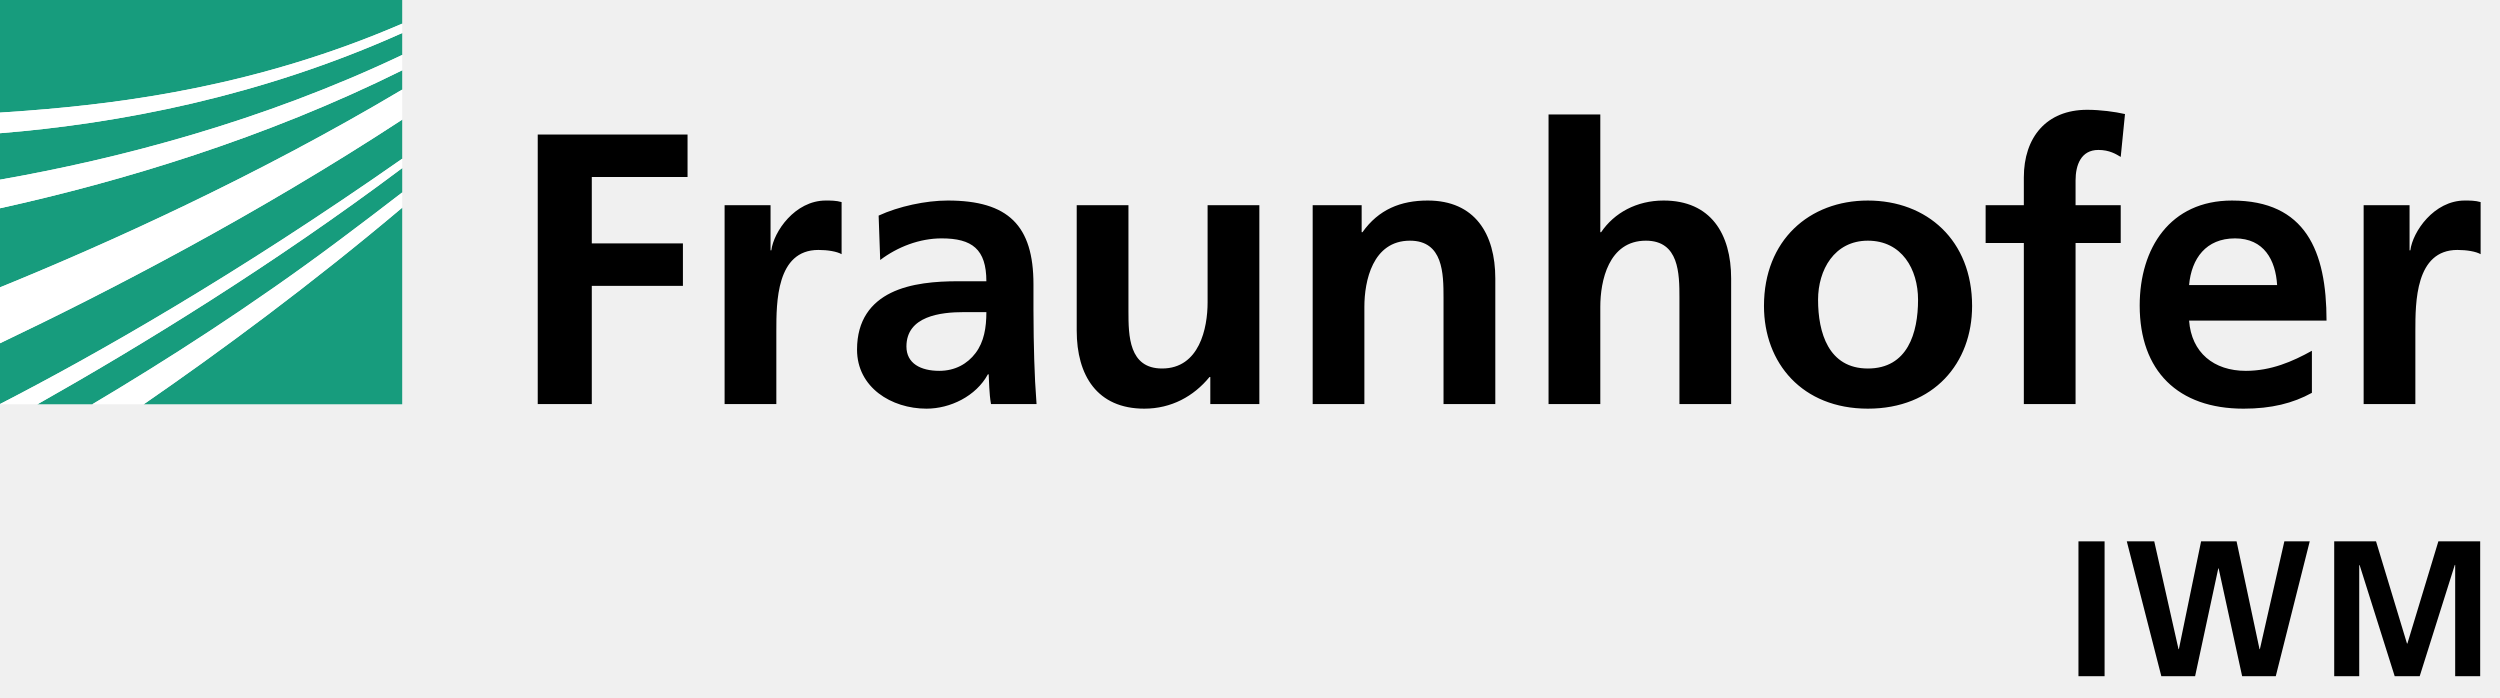
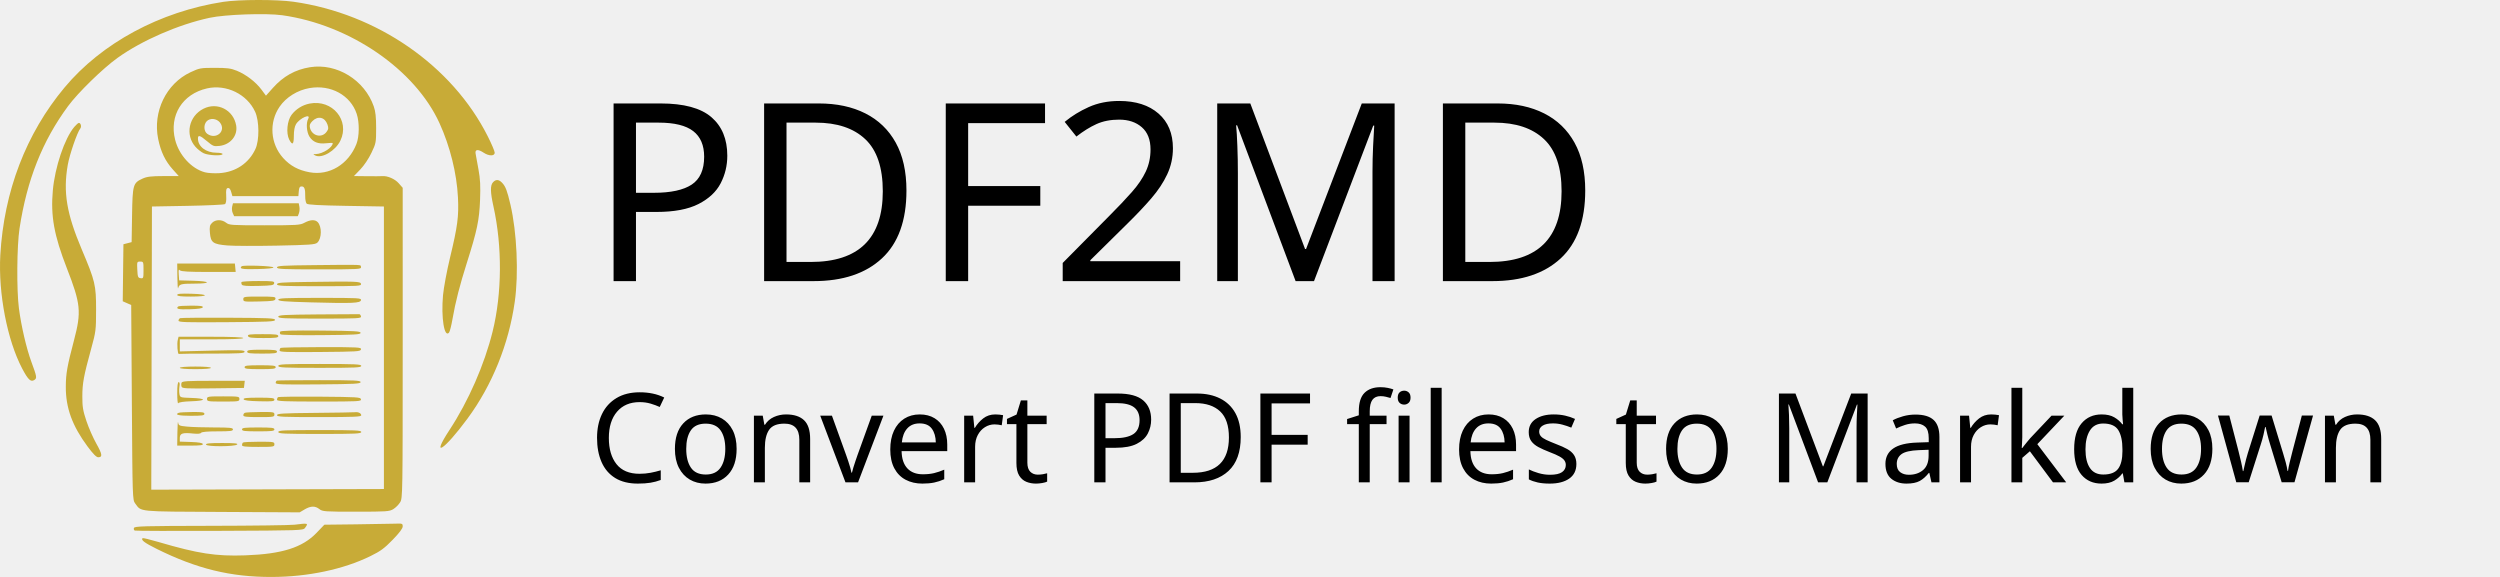
- <svg xmlns="http://www.w3.org/2000/svg" version="1.1" id="Ebene_1" x="0px" y="0px" width="258px" height="72px" viewBox="0 0 258 72" style="enable-background:new 0 0 258 72;" xml:space="preserve">
-   <style type="text/css">
- 
- 	.st0{fill:#179C7D;}
- 	.st1{fill:#FFFFFF;}
- 
- </style>
-   <g>
-     <path class="st0" d="M0,41.697c9.874-5.083,24.338-13.302,41.507-25.317v-4.033C26.396,22.233,11.031,30.171,0,35.422V41.697z" />
-     <path class="st0" d="M0,29.654c10.994-4.479,26.36-11.399,41.507-20.408V7.255C27.271,14.317,12.48,18.737,0,21.493V29.654z" />
-     <path class="st0" d="M41.507,41.717V21.432c-9.45,7.966-18.809,14.864-26.67,20.285H41.507z" />
-     <path class="st0" d="M9.53,41.717c7.465-4.432,16.526-10.215,25.55-16.974c2.105-1.578,4.255-3.203,6.428-4.883v-2.514   C28.151,27.359,14.519,35.706,3.869,41.717H9.53z" />
-     <path class="st0" d="M0,18.542c12.14-2.135,26.993-5.976,41.507-12.874V3.407C26.881,9.973,12.242,12.757,0,13.748V18.542z" />
-     <path class="st0" d="M0,0v11.62c0.907-0.056,1.831-0.121,2.775-0.194c10.093-0.776,23.867-2.56,38.732-8.987V0H0z" />
-     <g>
-       <g>
-         <path class="st1" d="M0,11.62v2.128c12.242-0.991,26.881-3.775,41.507-10.341V2.439C26.643,8.866,12.868,10.65,2.775,11.426     C1.831,11.5,0.907,11.564,0,11.62z" />
-       </g>
-     </g>
-     <g>
-       <g>
-         <path class="st1" d="M0,21.493c12.48-2.756,27.271-7.176,41.507-14.238V5.669C26.993,12.566,12.14,16.407,0,18.542V21.493z" />
-       </g>
-     </g>
-     <g>
-       <g>
-         <path class="st1" d="M0,35.422c11.031-5.251,26.396-13.189,41.507-23.075V9.246C26.36,18.255,10.994,25.175,0,29.654V35.422z" />
-       </g>
-     </g>
-     <g>
-       <g>
-         <path class="st1" d="M9.53,41.717h5.308c7.861-5.42,17.22-12.319,26.67-20.285V19.86c-2.173,1.68-4.322,3.305-6.428,4.883     C26.056,31.502,16.995,37.285,9.53,41.717z" />
-       </g>
-     </g>
-     <g>
-       <g>
-         <path class="st1" d="M0,41.717h3.869c10.65-6.011,24.282-14.357,37.638-24.371V16.38C24.338,28.396,9.874,36.614,0,41.697V41.717     z" />
-       </g>
-     </g>
-   </g>
-   <path d="M243.927,41.697h5.338v-7.534c0-2.947,0-8.369,4.34-8.369c0.957,0,1.916,0.158,2.395,0.439v-5.378  c-0.562-0.16-1.119-0.16-1.635-0.16c-3.188,0-5.379,3.23-5.617,5.138h-0.082v-4.658h-4.738V41.697z M238.587,36.199  c-1.994,1.114-4.223,2.073-6.816,2.073c-3.301,0-5.613-1.873-5.857-5.185h14.184c0-7.172-2.148-12.391-9.762-12.391  c-6.371,0-9.52,4.9-9.52,10.838c0,6.738,3.941,10.641,10.719,10.641c2.871,0,5.096-0.557,7.053-1.635V36.199z M225.913,29.422  c0.244-2.75,1.752-4.821,4.742-4.821s4.188,2.232,4.344,4.821H225.913z M208.86,41.697h5.338v-16.62h4.66v-3.903h-4.66v-2.551  c0-1.593,0.561-3.149,2.355-3.149c1.154,0,1.832,0.44,2.305,0.72l0.441-4.424c-1.033-0.239-2.549-0.439-3.904-0.439  c-4.225,0-6.535,2.869-6.535,6.973v2.87h-3.943v3.903h3.943V41.697z M187.624,30.935c0-3.068,1.672-6.097,5.141-6.097  c3.508,0,5.178,2.95,5.178,6.097c0,3.429-1.072,7.095-5.178,7.095C188.696,38.029,187.624,34.322,187.624,30.935 M182.042,31.576  c0,5.893,3.949,10.598,10.723,10.598c6.812,0,10.756-4.705,10.756-10.598c0-6.776-4.656-10.88-10.756-10.88  C186.708,20.695,182.042,24.8,182.042,31.576 M159.81,41.697h5.342V31.652c0-2.628,0.836-6.814,4.703-6.814  c3.426,0,3.463,3.389,3.463,5.898v10.961h5.336V28.744c0-4.622-2.111-8.049-6.969-8.049c-2.789,0-5.1,1.276-6.449,3.268h-0.084  V11.811h-5.342V41.697z M135.468,41.697h5.336V31.652c0-2.628,0.84-6.814,4.703-6.814c3.426,0,3.465,3.389,3.465,5.898v10.961h5.344  V28.744c0-4.622-2.115-8.049-6.975-8.049c-2.789,0-5.062,0.918-6.734,3.268h-0.084v-2.789h-5.055V41.697z M129.966,21.175h-5.342  v10.042c0,2.627-0.836,6.812-4.701,6.812c-3.427,0-3.467-3.389-3.467-5.899V21.175h-5.339v12.95c0,4.621,2.112,8.049,6.973,8.049  c2.788,0,5.101-1.273,6.733-3.268h0.081v2.791h5.061V21.175z M93.544,35.759c0-3.15,3.546-3.548,5.938-3.548h2.312  c0,1.596-0.239,3.067-1.117,4.226c-0.836,1.11-2.109,1.834-3.744,1.834C95.021,38.271,93.544,37.51,93.544,35.759 M90.836,26.833  c1.793-1.357,4.063-2.232,6.336-2.232c3.146,0,4.621,1.115,4.621,4.424h-2.949c-2.23,0-4.861,0.196-6.893,1.194  c-2.033,0.998-3.505,2.79-3.505,5.861c0,3.901,3.545,6.094,7.17,6.094c2.431,0,5.102-1.273,6.335-3.545h0.081  c0.042,0.635,0.042,1.986,0.239,3.068h4.701c-0.119-1.598-0.198-3.033-0.24-4.586c-0.039-1.513-0.079-3.067-0.079-5.14v-2.63  c0-6.057-2.59-8.646-8.845-8.646c-2.272,0-5.06,0.6-7.133,1.555L90.836,26.833z M74.779,41.697h5.339v-7.534  c0-2.947,0-8.369,4.342-8.369c0.957,0,1.913,0.158,2.393,0.439v-5.378c-0.558-0.16-1.115-0.16-1.634-0.16  c-3.187,0-5.379,3.23-5.618,5.138h-0.08v-4.658h-4.742V41.697z M55.494,41.697h5.579V29.5h9.404v-4.383h-9.404v-6.852h9.882v-4.382  H55.494V41.697z" />
-   <g>
-     <path d="M214.497,55.868h2.696v13.916h-2.696V55.868z" />
-     <path d="M219.486,55.868h2.832l2.505,11.125h0.037l2.293-11.125h3.661l2.369,11.125h0.037l2.525-11.125h2.619l-3.505,13.916h-3.47   l-2.426-11.124h-0.037l-2.391,11.124h-3.486L219.486,55.868z" />
-     <path d="M240.891,55.868h4.316l3.195,10.548h0.04l3.197-10.548h4.316v13.916h-2.581V58.303h-0.04l-3.621,11.481h-2.581   l-3.623-11.481l-0.037,0.039v11.442h-2.582V55.868z" />
-   </g>
+ <svg xmlns="http://www.w3.org/2000/svg" width="1929.104" height="445.207" viewBox="0 0 1929.104 445.207" version="1.1" id="svg4">
+   <defs id="defs8" />
+   <path d="m 172.243,1.433 c -48.882,7.545 -93.826,31.808 -122.457,66.11 -29.689,35.568 -46.756,80.115 -49.543,129.307 -1.66,29.305 5.32,65.583 16.823,87.433 4.609,8.754 6.669,10.706 9.427,8.929 2.145,-1.381 1.96,-2.523 -2.235,-13.862 -3.83,-10.351 -7.885,-27.752 -9.671,-41.5 -1.835,-14.136 -1.572,-48.13 0.477,-61.541 5.74,-37.566 17.634,-67.538 37.484,-94.459 7.679,-10.414 26.941,-29.178 38.243,-37.255 18.827,-13.455 46.919,-25.673 70.952,-30.86 12.091,-2.61 43.765,-3.715 56.165,-1.96 52.148,7.38 102.363,41.874 121.231,83.278 8.152,17.887 13.321,38.686 14.24,57.297 0.722,14.619 -0.284,22.253 -6.126,46.5 -2.452,10.175 -4.886,23.225 -5.409,29 -1.564,17.256 1.016,33.178 4.664,28.784 0.601,-0.725 1.827,-5.585 2.724,-10.801 2.176,-12.65 5.545,-25.797 11.056,-43.146 7.849,-24.712 9.553,-32.832 10.146,-48.337 0.414,-10.835 0.142,-16.147 -1.205,-23.5 -0.957,-5.225 -1.959,-10.738 -2.226,-12.25 -0.605,-3.419 1.778,-3.705 6.24,-0.75 4.063,2.691 8.5,2.682 8.5,-0.017 0,-1.109 -2.438,-6.846 -5.418,-12.75 -27.536,-54.553 -85.344,-94.571 -149.862,-103.743 -12.851,-1.827 -42.105,-1.777 -54.22,0.093 m 67,50.428 c -11.459,1.834 -20.663,6.984 -28.788,16.105 l -5.227,5.868 -3.493,-4.706 c -4.381,-5.904 -11.855,-11.625 -18.992,-14.535 -4.598,-1.875 -7.386,-2.243 -17,-2.243 -10.982,0 -11.826,0.153 -18.73,3.389 -18.788,8.806 -29.279,30.478 -24.953,51.546 2.028,9.877 5.445,16.972 11.321,23.507 l 4.547,5.058 -11.842,0.022 c -9.454,0.017 -12.685,0.404 -16.015,1.916 -7.413,3.366 -7.782,4.645 -8.165,28.259 l -0.338,20.791 -3.162,0.819 -3.163,0.819 -0.269,21.998 -0.268,21.999 3.268,1.439 3.269,1.438 0.5,75.177 c 0.492,73.973 0.533,75.222 2.562,77.938 4.951,6.631 0.818,6.225 66.938,6.571 l 60,0.314 3.807,-2.25 c 4.703,-2.779 8.11,-2.854 11.42,-0.25 2.393,1.882 4.054,2 28.158,1.996 23.796,-0.003 25.846,-0.145 28.874,-1.991 1.793,-1.093 4.153,-3.453 5.246,-5.246 1.954,-3.204 1.988,-5.281 1.991,-122.974 l 0.004,-119.715 -3.091,-3.521 c -2.959,-3.37 -8.774,-5.879 -12.714,-5.487 -0.932,0.092 -6.225,0.116 -11.761,0.053 l -10.066,-0.115 4.91,-5.094 c 2.868,-2.976 6.431,-8.279 8.566,-12.75 3.552,-7.439 3.656,-7.982 3.656,-19.156 0,-8.575 -0.467,-12.838 -1.835,-16.763 -7.098,-20.363 -28.518,-33.531 -49.165,-30.226 m -79.5,16.35 c -19.036,4.334 -29.327,20.927 -24.597,39.661 2.979,11.797 12.555,22.267 22.934,25.074 2.29,0.619 7.313,0.922 11.163,0.673 12.58,-0.814 22.771,-7.635 27.863,-18.647 3.109,-6.724 3.009,-21.556 -0.193,-28.622 -6.194,-13.669 -22.293,-21.526 -37.17,-18.139 m 79.217,-0.269 c -9.374,1.598 -18.143,7.033 -23.194,14.375 -8.323,12.097 -7.204,28.554 2.69,39.559 5.441,6.052 11.722,9.453 20.408,11.05 15.26,2.806 29.99,-6.078 36.172,-21.815 2.288,-5.826 2.39,-16.689 0.217,-23.23 -4.78,-14.394 -19.947,-22.726 -36.293,-19.939 m -0.033,11.979 c -5.524,1.084 -10.513,4.183 -13.916,8.644 -3.442,4.513 -4.381,14.231 -1.849,19.129 2.457,4.751 3.581,3.829 3.581,-2.94 0,-3.847 0.603,-7.116 1.636,-8.864 2.819,-4.773 11.873,-8.728 9.399,-4.106 -1.702,3.18 -1.209,10.048 0.974,13.58 2.64,4.272 6.768,5.909 13.025,5.168 2.731,-0.323 4.966,-0.354 4.966,-0.069 0,3.287 -7.636,8.24 -13,8.433 -2.407,0.086 -2.422,0.127 -0.41,1.103 5.164,2.505 15.538,-3.65 19.32,-11.464 7.522,-15.537 -6.176,-32.057 -23.726,-28.614 m -81.98,4 c -11.268,5.727 -14.28,20.078 -6.156,29.331 1.63,1.857 4.492,4.101 6.359,4.987 3.712,1.761 14.593,2.217 14.593,0.611 0,-0.55 -2.069,-1 -4.599,-1 -8.162,0 -14.401,-4.744 -14.401,-10.95 0,-3.003 1.558,-2.542 7.043,2.083 4.559,3.845 5.226,4.097 9.544,3.61 8.504,-0.958 14.232,-7.934 12.915,-15.728 -2.033,-12.038 -14.516,-18.424 -25.298,-12.944 m 84.155,9.479 c -1.97,1.97 -2.405,3.165 -1.912,5.25 1.478,6.25 9.044,8.138 12.731,3.176 1.59,-2.14 1.703,-3.018 0.744,-5.771 -1.976,-5.666 -7.324,-6.894 -11.563,-2.655 m -81.704,0.279 c -2.427,2.681 -2.129,7.725 0.568,9.614 6.902,4.835 14.844,-2.274 9.761,-8.736 -2.568,-3.265 -7.769,-3.707 -10.329,-0.878 m -102.086,4.272 c -7.502,8.915 -14.957,31.025 -16.554,49.092 -1.738,19.673 0.957,34.59 10.828,59.931 10.732,27.548 11.327,33.535 5.52,55.572 -5.28,20.038 -6.285,25.741 -6.326,35.894 -0.066,16.365 4.965,30.147 16.862,46.193 4.154,5.603 6.74,8.217 8.128,8.217 3.507,0 3.185,-2.364 -1.442,-10.559 -2.466,-4.368 -5.907,-12.21 -7.647,-17.428 -2.678,-8.025 -3.162,-10.952 -3.146,-19 0.021,-10.184 1.071,-15.826 6.885,-37.013 3.573,-13.018 3.706,-14.089 3.721,-30 0.018,-18.806 -0.748,-22.038 -10.898,-46 -11.881,-28.048 -14.631,-44.521 -10.952,-65.615 1.409,-8.082 7.27,-25.095 9.688,-28.122 1.101,-1.38 0.347,-4.263 -1.116,-4.263 -0.518,0 -2.116,1.395 -3.551,3.101 M 380.398,140.679 c -2.179,2.408 -2.074,7.585 0.382,18.671 6.851,30.938 6.609,67.081 -0.646,96.405 -6.34,25.625 -18.635,53.709 -33.282,76.021 -14.756,22.478 -4.262,15.839 13.905,-8.797 19.031,-25.807 31.804,-57.391 36.46,-90.149 3.081,-21.679 1.654,-53.568 -3.357,-75 -2.509,-10.731 -3.717,-13.911 -6.358,-16.73 -2.554,-2.727 -4.892,-2.865 -7.104,-0.421 m -149.845,6.921 -0.31,3.75 h -25.463 -25.462 l -0.945,-3.293 c -0.635,-2.216 -1.465,-3.186 -2.537,-2.966 -1.274,0.262 -1.533,1.452 -1.295,5.954 0.202,3.796 -0.124,5.9 -1,6.466 -0.714,0.461 -13.673,1.064 -28.798,1.339 l -27.5,0.5 -0.254,109.255 -0.255,109.256 89.755,-0.256 89.754,-0.255 v -109 -109 l -29.202,-0.5 c -20.599,-0.353 -29.551,-0.849 -30.386,-1.686 -0.652,-0.653 -1.158,-3.128 -1.126,-5.5 0.082,-5.918 -0.596,-7.814 -2.793,-7.814 -1.442,0 -1.944,0.862 -2.183,3.75 m -51.418,11.824 c -0.355,1.415 -0.148,3.665 0.46,5 l 1.105,2.426 h 24.546 24.547 l 0.874,-2.301 c 0.481,-1.265 0.643,-3.515 0.359,-5 l -0.516,-2.699 h -25.365 -25.364 l -0.646,2.574 m -15.506,12.54 c -1.786,1.786 -2.043,2.978 -1.654,7.666 0.628,7.582 2.366,8.838 13.518,9.777 4.812,0.405 21.966,0.466 38.118,0.137 25.594,-0.521 29.608,-0.815 31.231,-2.283 3.494,-3.163 3.64,-12.529 0.248,-15.921 -2.048,-2.048 -5.653,-1.866 -10.086,0.51 -3.469,1.859 -5.642,2 -30.861,2 -25.616,0 -27.272,-0.112 -29.673,-2 -3.334,-2.623 -8.155,-2.572 -10.841,0.114 m -57.684,36.136 c 0.268,5.614 0.527,6.283 2.548,6.57 2.137,0.303 2.25,-0.01 2.25,-6.25 0,-6.374 -0.076,-6.57 -2.548,-6.57 -2.49,0 -2.541,0.141 -2.25,6.25 m 30.915,5.75 c 0.063,5.775 0.34,9.6 0.615,8.5 0.776,-3.106 2.076,-3.468 12.518,-3.485 13.377,-0.021 12.547,-1.873 -1,-2.231 l -10.75,-0.284 -0.313,-4.5 c -0.252,-3.619 -0.066,-4.255 0.95,-3.25 0.929,0.92 6.776,1.25 22.126,1.25 h 20.864 l -0.314,-3.25 -0.313,-3.25 h -22.249 -22.249 l 0.115,10.5 m 106.133,-9.272 c -25.065,0.259 -29.25,0.515 -29.25,1.787 0,1.283 4.433,1.485 32.573,1.485 30.482,0 32.552,-0.112 32.242,-1.75 -0.388,-2.049 2.683,-1.918 -35.565,-1.522 m -56.554,0.909 c -1.975,1.975 0.408,2.399 12.054,2.143 7.861,-0.173 12.655,-0.663 12.503,-1.28 -0.28,-1.137 -23.468,-1.951 -24.557,-0.863 m -0.071,12.161 c -0.271,0.439 -0.149,1.353 0.271,2.033 0.553,0.896 4.039,1.158 12.671,0.952 10.415,-0.247 11.951,-0.503 12.244,-2.033 0.305,-1.591 -0.799,-1.75 -12.179,-1.75 -6.883,0 -12.736,0.359 -13.007,0.798 m 49.625,-0.065 c -18.846,0.259 -22.25,0.532 -22.25,1.786 0,1.278 4.473,1.481 32.573,1.481 30.484,0 32.552,-0.112 32.239,-1.75 -0.38,-1.985 -2.633,-2.065 -42.562,-1.517 m -99.252,10.017 c 0.001,0.92 2.758,1.25 10.443,1.25 14.169,0 14.641,-1.788 0.577,-2.187 -8.319,-0.236 -11.022,-0.006 -11.02,0.937 m 51.002,3.281 c 0,1.945 0.513,2.019 12.238,1.75 10.729,-0.246 12.279,-0.497 12.573,-2.031 0.305,-1.592 -0.802,-1.75 -12.238,-1.75 -11.97,0 -12.573,0.097 -12.573,2.031 m 27,0.356 c 0,1.128 4.721,1.518 25.25,2.085 32.099,0.887 38.117,0.618 38.563,-1.722 0.312,-1.637 -1.733,-1.75 -31.74,-1.75 -26.682,0 -32.073,0.233 -32.073,1.387 m -77.333,5.28 c -1.888,1.887 0.203,2.38 9.002,2.119 6.633,-0.196 9.799,-0.678 10.083,-1.536 0.312,-0.941 -1.914,-1.25 -9.002,-1.25 -5.179,0 -9.717,0.3 -10.083,0.667 m 108.083,6.095 c -26.414,0.229 -30.75,0.476 -30.75,1.752 0,1.284 4.369,1.486 32.073,1.486 29.402,0 32.047,-0.139 31.75,-1.667 -0.178,-0.917 -0.773,-1.706 -1.323,-1.753 -0.55,-0.047 -14.837,0.035 -31.75,0.182 m -106.5,2.894 c -0.687,0.281 -1.25,1.154 -1.25,1.94 0,1.217 5.508,1.39 37.25,1.166 32.328,-0.227 37.25,-0.46 37.25,-1.762 0,-1.302 -4.746,-1.523 -36,-1.677 -19.8,-0.098 -36.562,0.052 -37.25,0.333 m 77.205,10.417 c -0.374,0.606 -0.263,1.519 0.247,2.029 0.542,0.542 13.596,0.818 31.363,0.663 26.269,-0.229 30.435,-0.47 30.435,-1.765 0,-1.295 -4.193,-1.536 -30.682,-1.764 -21.524,-0.186 -30.885,0.064 -31.363,0.837 m -24.817,3.427 c 0.465,1.212 2.764,1.5 11.969,1.5 9.46,0 11.393,-0.254 11.393,-1.5 0,-1.25 -1.997,-1.5 -11.969,-1.5 -10.228,0 -11.885,0.218 -11.393,1.5 m -54.185,2.83 c -0.765,3.05 -0.168,11.242 0.797,10.92 0.412,-0.137 12,-0.25 25.75,-0.25 21.267,0 25,-0.218 25,-1.462 0,-1.26 -3.449,-1.376 -25,-0.841 l -25,0.621 v -4.659 -4.659 h 24.5 c 15.667,0 24.5,-0.361 24.5,-1 0,-0.64 -8.994,-1 -24.981,-1 h -24.981 l -0.585,2.33 m 79.214,6.337 c -0.367,0.366 -0.667,1.273 -0.667,2.014 0,1.107 5.577,1.3 31.237,1.083 28.832,-0.244 31.262,-0.399 31.573,-2.014 0.315,-1.636 -1.673,-1.75 -30.57,-1.75 -16.999,0 -31.207,0.3 -31.573,0.667 m -25.667,2.833 c 0,1.246 1.944,1.5 11.5,1.5 9.556,0 11.5,-0.254 11.5,-1.5 0,-1.246 -1.944,-1.5 -11.5,-1.5 -9.556,0 -11.5,0.254 -11.5,1.5 m 24,11 c 0,1.302 4.222,1.5 32,1.5 27.778,0 32,-0.198 32,-1.5 0,-1.302 -4.222,-1.5 -32,-1.5 -27.778,0 -32,0.198 -32,1.5 m -26,1 c 0,1.25 2,1.5 12,1.5 10,0 12,-0.25 12,-1.5 0,-1.25 -2,-1.5 -12,-1.5 -10,0 -12,0.25 -12,1.5 m -50,0.5 c 0,0.611 4.667,1 12,1 7.333,0 12,-0.389 12,-1 0,-0.611 -4.667,-1 -12,-1 -7.333,0 -12,0.389 -12,1 m 75.003,9.833 c -0.552,0.184 -1.003,0.977 -1.003,1.764 0,1.217 4.892,1.391 32.75,1.167 28.327,-0.228 32.75,-0.467 32.75,-1.764 0,-1.302 -4.194,-1.5 -31.747,-1.5 -17.461,0 -32.199,0.15 -32.75,0.333 m -73.641,1.667 c -0.317,0.825 -0.307,2.2 0.021,3.055 0.521,1.358 3.601,1.516 24.357,1.25 l 23.76,-0.305 0.316,-2.75 0.317,-2.75 h -24.098 c -20.498,0 -24.184,0.224 -24.673,1.5 m -3.347,8.25 c 0.009,4.813 0.362,8.206 0.784,7.54 0.487,-0.765 4.157,-1.316 9.991,-1.5 11.911,-0.375 12.141,-2.196 0.325,-2.576 -8.762,-0.282 -8.903,-0.326 -9.408,-2.965 -0.281,-1.473 -0.272,-4.156 0.022,-5.963 0.339,-2.092 0.122,-3.286 -0.598,-3.286 -0.756,0 -1.126,2.899 -1.116,8.75 m 22.985,4.25 c 0,1.893 0.667,2 12.5,2 11.833,0 12.5,-0.107 12.5,-2 0,-1.893 -0.667,-2 -12.5,-2 -11.833,0 -12.5,0.107 -12.5,2 m 54.68,-1.347 c -0.374,0.374 -0.68,1.28 -0.68,2.014 0,1.083 6.096,1.333 32.573,1.333 30.484,0 32.552,-0.112 32.237,-1.75 -0.311,-1.616 -2.756,-1.77 -31.893,-2.014 -17.356,-0.145 -31.862,0.043 -32.237,0.417 m -26.432,1.597 c 0.293,0.882 3.846,1.333 12.084,1.532 9.935,0.24 11.668,0.054 11.668,-1.25 0,-1.291 -1.898,-1.532 -12.083,-1.532 -9.222,0 -11.985,0.296 -11.669,1.25 m -49.998,10.412 c -3.61,1.457 -0.123,2.338 9.25,2.338 8.667,0 10.5,-0.262 10.5,-1.5 0,-1.231 -1.659,-1.486 -9.25,-1.421 -5.088,0.043 -9.812,0.306 -10.5,0.583 m 51,0 c -0.687,0.278 -1.25,1.142 -1.25,1.921 0,1.144 2.314,1.417 12,1.417 11.333,0 12,-0.111 12,-2 0,-1.881 -0.64,-1.995 -10.75,-1.921 -5.912,0.043 -11.312,0.306 -12,0.583 m 54,0.087 c -25.075,0.241 -29.25,0.493 -29.25,1.766 0,1.283 4.425,1.485 32.5,1.485 27.113,0 32.5,-0.231 32.5,-1.393 0,-1.575 -2.338,-2.723 -4.832,-2.373 -0.917,0.129 -14.831,0.361 -30.918,0.515 m -106.1,15.001 -0.15,10.25 h 10.083 c 7.621,0 9.983,-0.305 9.67,-1.25 -0.279,-0.841 -3.253,-1.345 -9.084,-1.539 l -8.669,-0.289 v -2.844 c 0,-3.509 2.159,-4.24 10.076,-3.412 3.709,0.387 5.887,0.203 6.345,-0.538 0.454,-0.735 4.853,-1.128 12.638,-1.128 9.948,0 11.941,-0.25 11.941,-1.5 0,-1.263 -2.253,-1.501 -14.25,-1.507 -7.838,-0.004 -17.264,-0.292 -20.947,-0.64 -6.249,-0.59 -6.724,-0.807 -7.1,-3.243 -0.222,-1.435 -0.471,2.003 -0.553,7.64 m 49.85,-2.25 c 0,1.253 2.056,1.5 12.5,1.5 10.444,0 12.5,-0.247 12.5,-1.5 0,-1.253 -2.056,-1.5 -12.5,-1.5 -10.444,0 -12.5,0.247 -12.5,1.5 m 28,2 c 0,1.302 4.222,1.5 32,1.5 27.778,0 32,-0.198 32,-1.5 0,-1.302 -4.222,-1.5 -32,-1.5 -27.778,0 -32,0.198 -32,1.5 m -27.333,8.167 c -0.367,0.366 -0.667,1.266 -0.667,2 0,1.04 2.75,1.333 12.5,1.333 11.833,0 12.5,-0.107 12.5,-2 0,-1.887 -0.667,-2 -11.833,-2 -6.509,0 -12.134,0.3 -12.5,0.667 m -28.405,1.583 c 0.574,1.672 22.298,1.59 23.979,-0.091 0.879,-0.879 -1.93,-1.159 -11.624,-1.159 -9.789,0 -12.683,0.293 -12.355,1.25 m 68.238,61.788 c -3.3,0.41 -32.389,0.794 -64.643,0.853 -51.78,0.096 -58.712,0.289 -59.233,1.647 -0.325,0.846 -0.023,1.755 0.671,2.022 0.693,0.266 30.197,0.361 65.564,0.212 62.333,-0.264 64.346,-0.331 65.722,-2.213 2.782,-3.805 2.637,-3.85 -8.081,-2.521 m 47.522,-0.288 -24.477,0.287 -6.023,6.28 c -10.904,11.372 -26.695,16.355 -55.022,17.362 -22.563,0.802 -36.37,-1.32 -66.873,-10.279 -6.531,-1.918 -12.099,-3.262 -12.374,-2.986 -1.406,1.406 1.453,3.577 10.873,8.258 30.933,15.369 57.181,21.774 88.874,21.684 27.876,-0.079 55.125,-5.83 75.989,-16.038 7.894,-3.862 10.794,-5.984 17.25,-12.625 5.224,-5.374 7.761,-8.753 7.761,-10.338 0,-2.227 -0.312,-2.342 -5.75,-2.124 -3.163,0.128 -16.765,0.361 -30.228,0.519" stroke="none" fill="black" fill-rule="evenodd" id="path2" style="fill:#c8ab37" />
+   <text xml:space="preserve" style="font-style:normal;font-weight:normal;font-size:96px;line-height:1.25;font-family:sans-serif;fill:#000000;fill-opacity:1;stroke:none" x="454.838" y="216.919" id="text1549">
+     <tspan x="454.838" y="216.919" id="tspan2277" style="font-style:normal;font-variant:normal;font-weight:normal;font-stretch:normal;font-size:192px;font-family:'Calisto MT';-inkscape-font-specification:'Calisto MT'">PDF2MD</tspan>
+     <tspan x="454.838" y="372.208" id="tspan25032" style="font-style:normal;font-variant:normal;font-weight:normal;font-stretch:normal;font-family:'Calisto MT';-inkscape-font-specification:'Calisto MT'">Convert PDF files to Markdown</tspan>
+   </text>
</svg>
